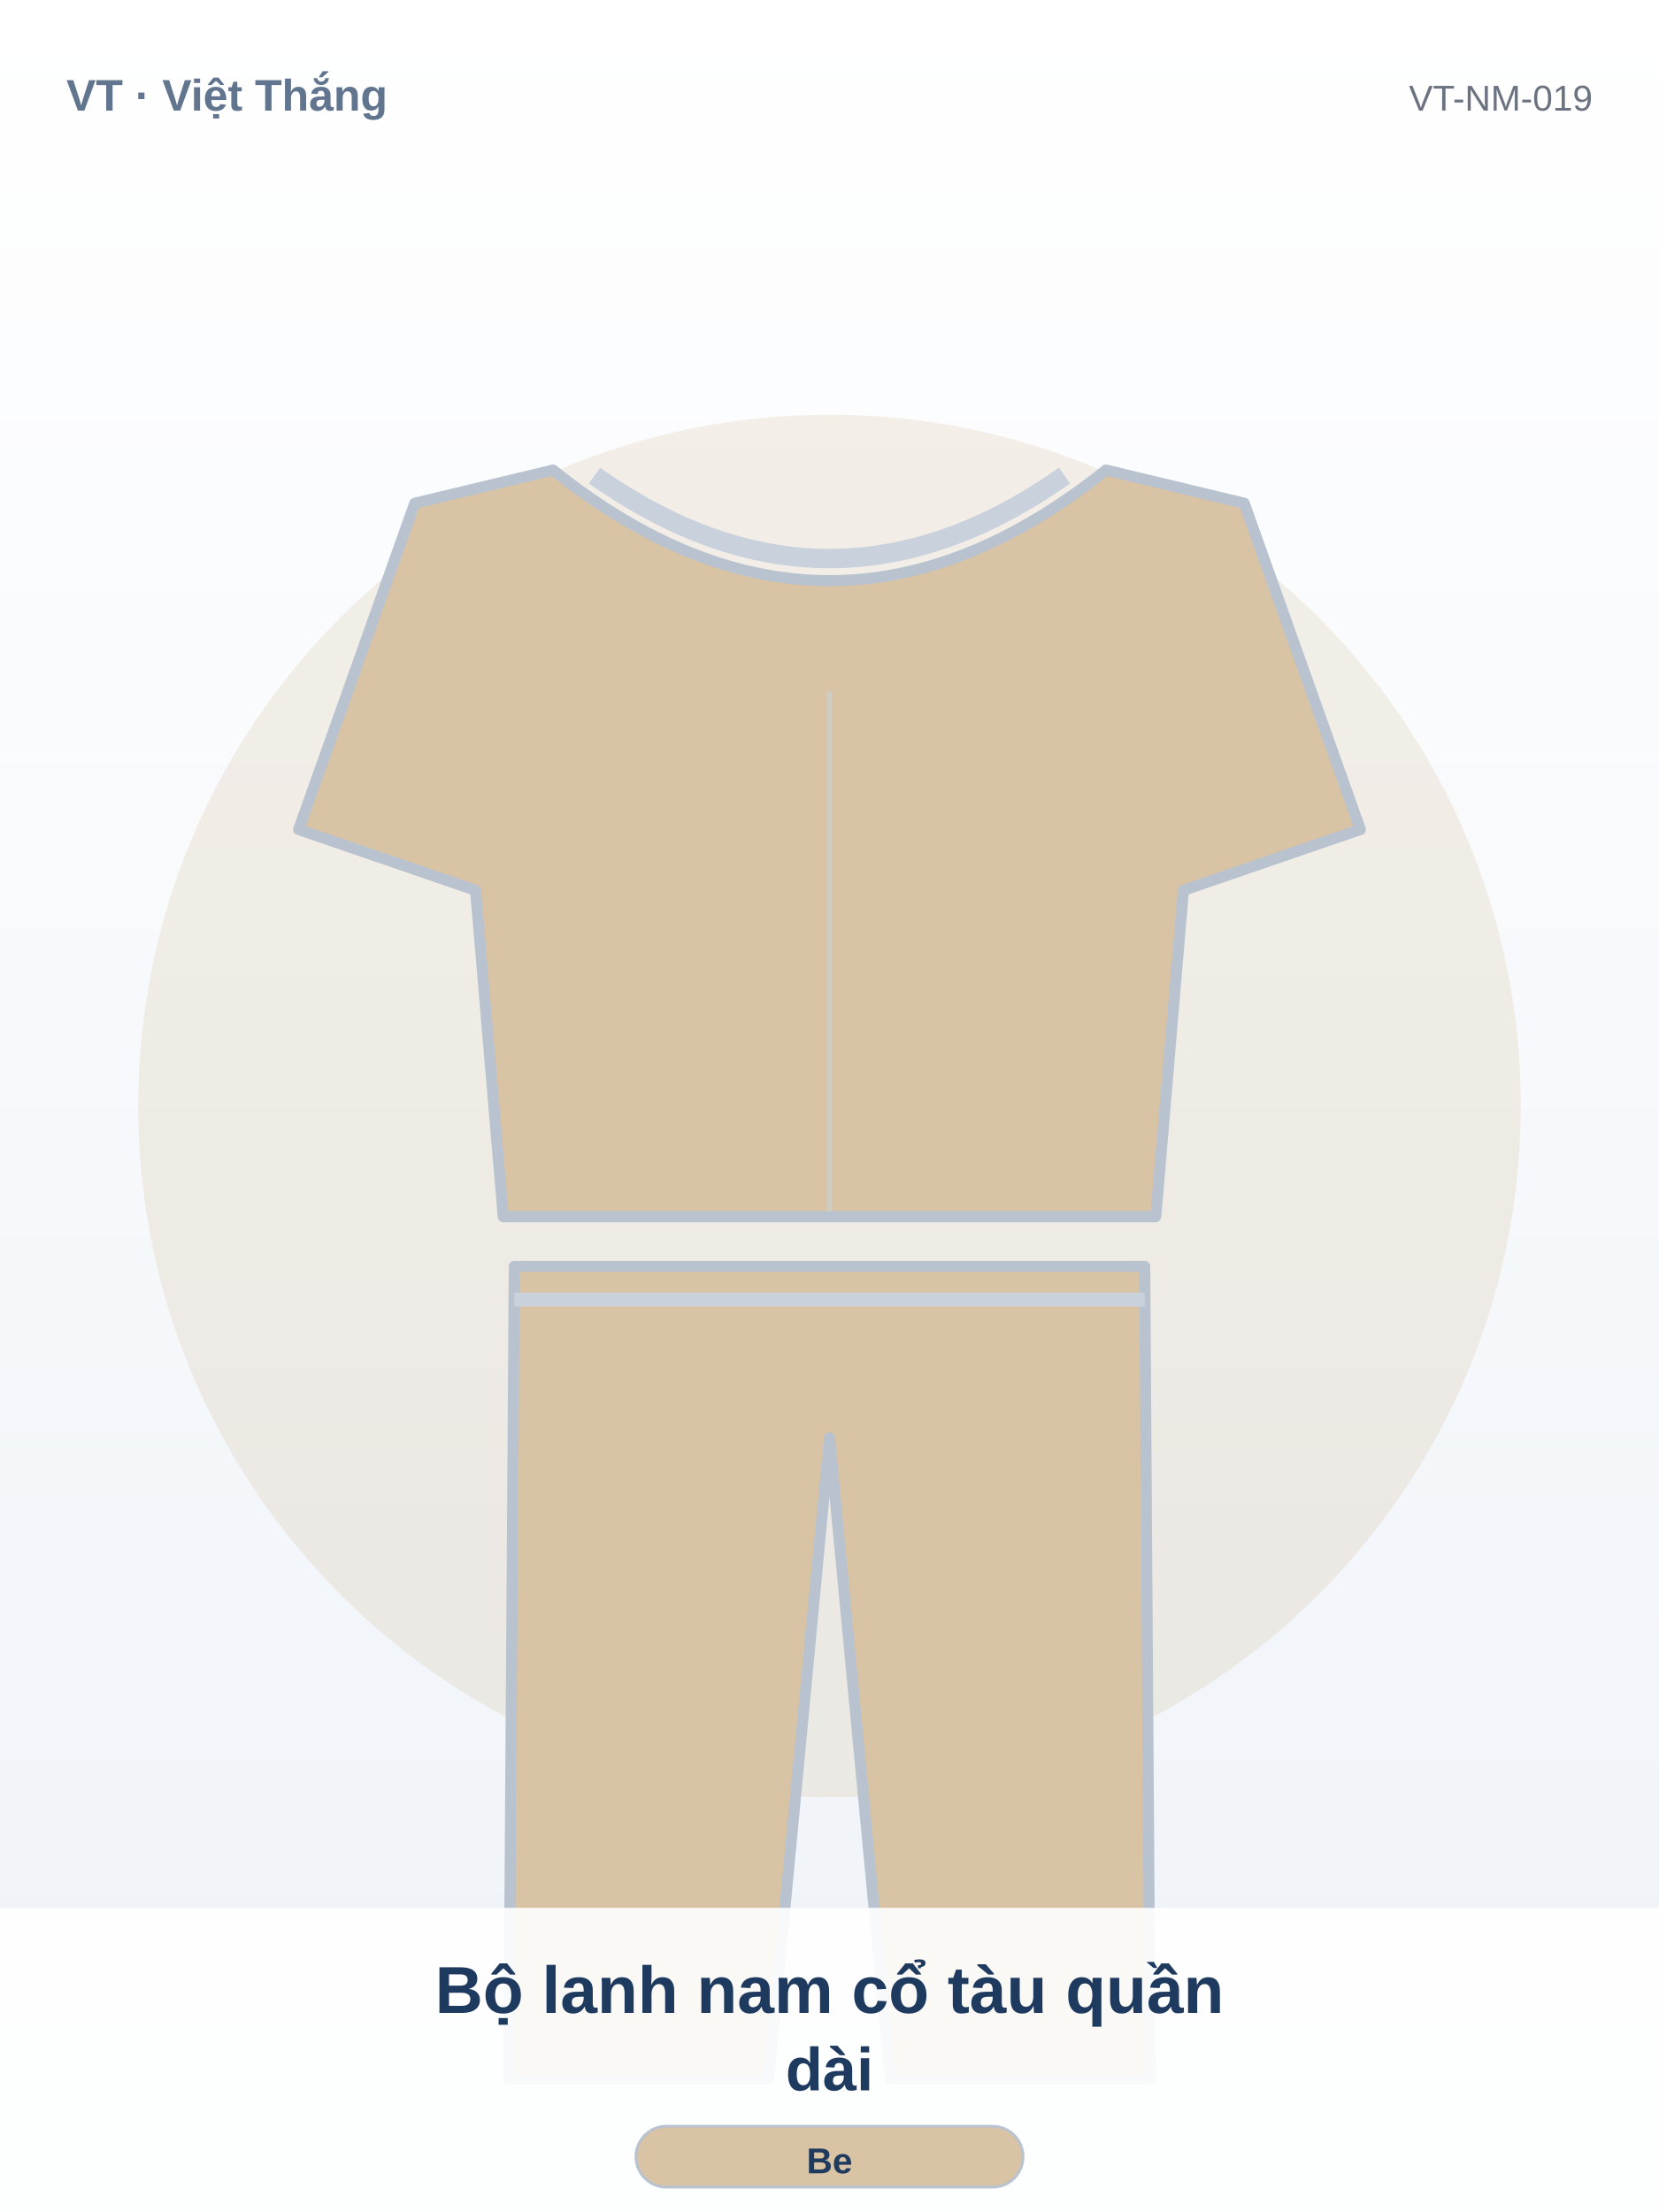
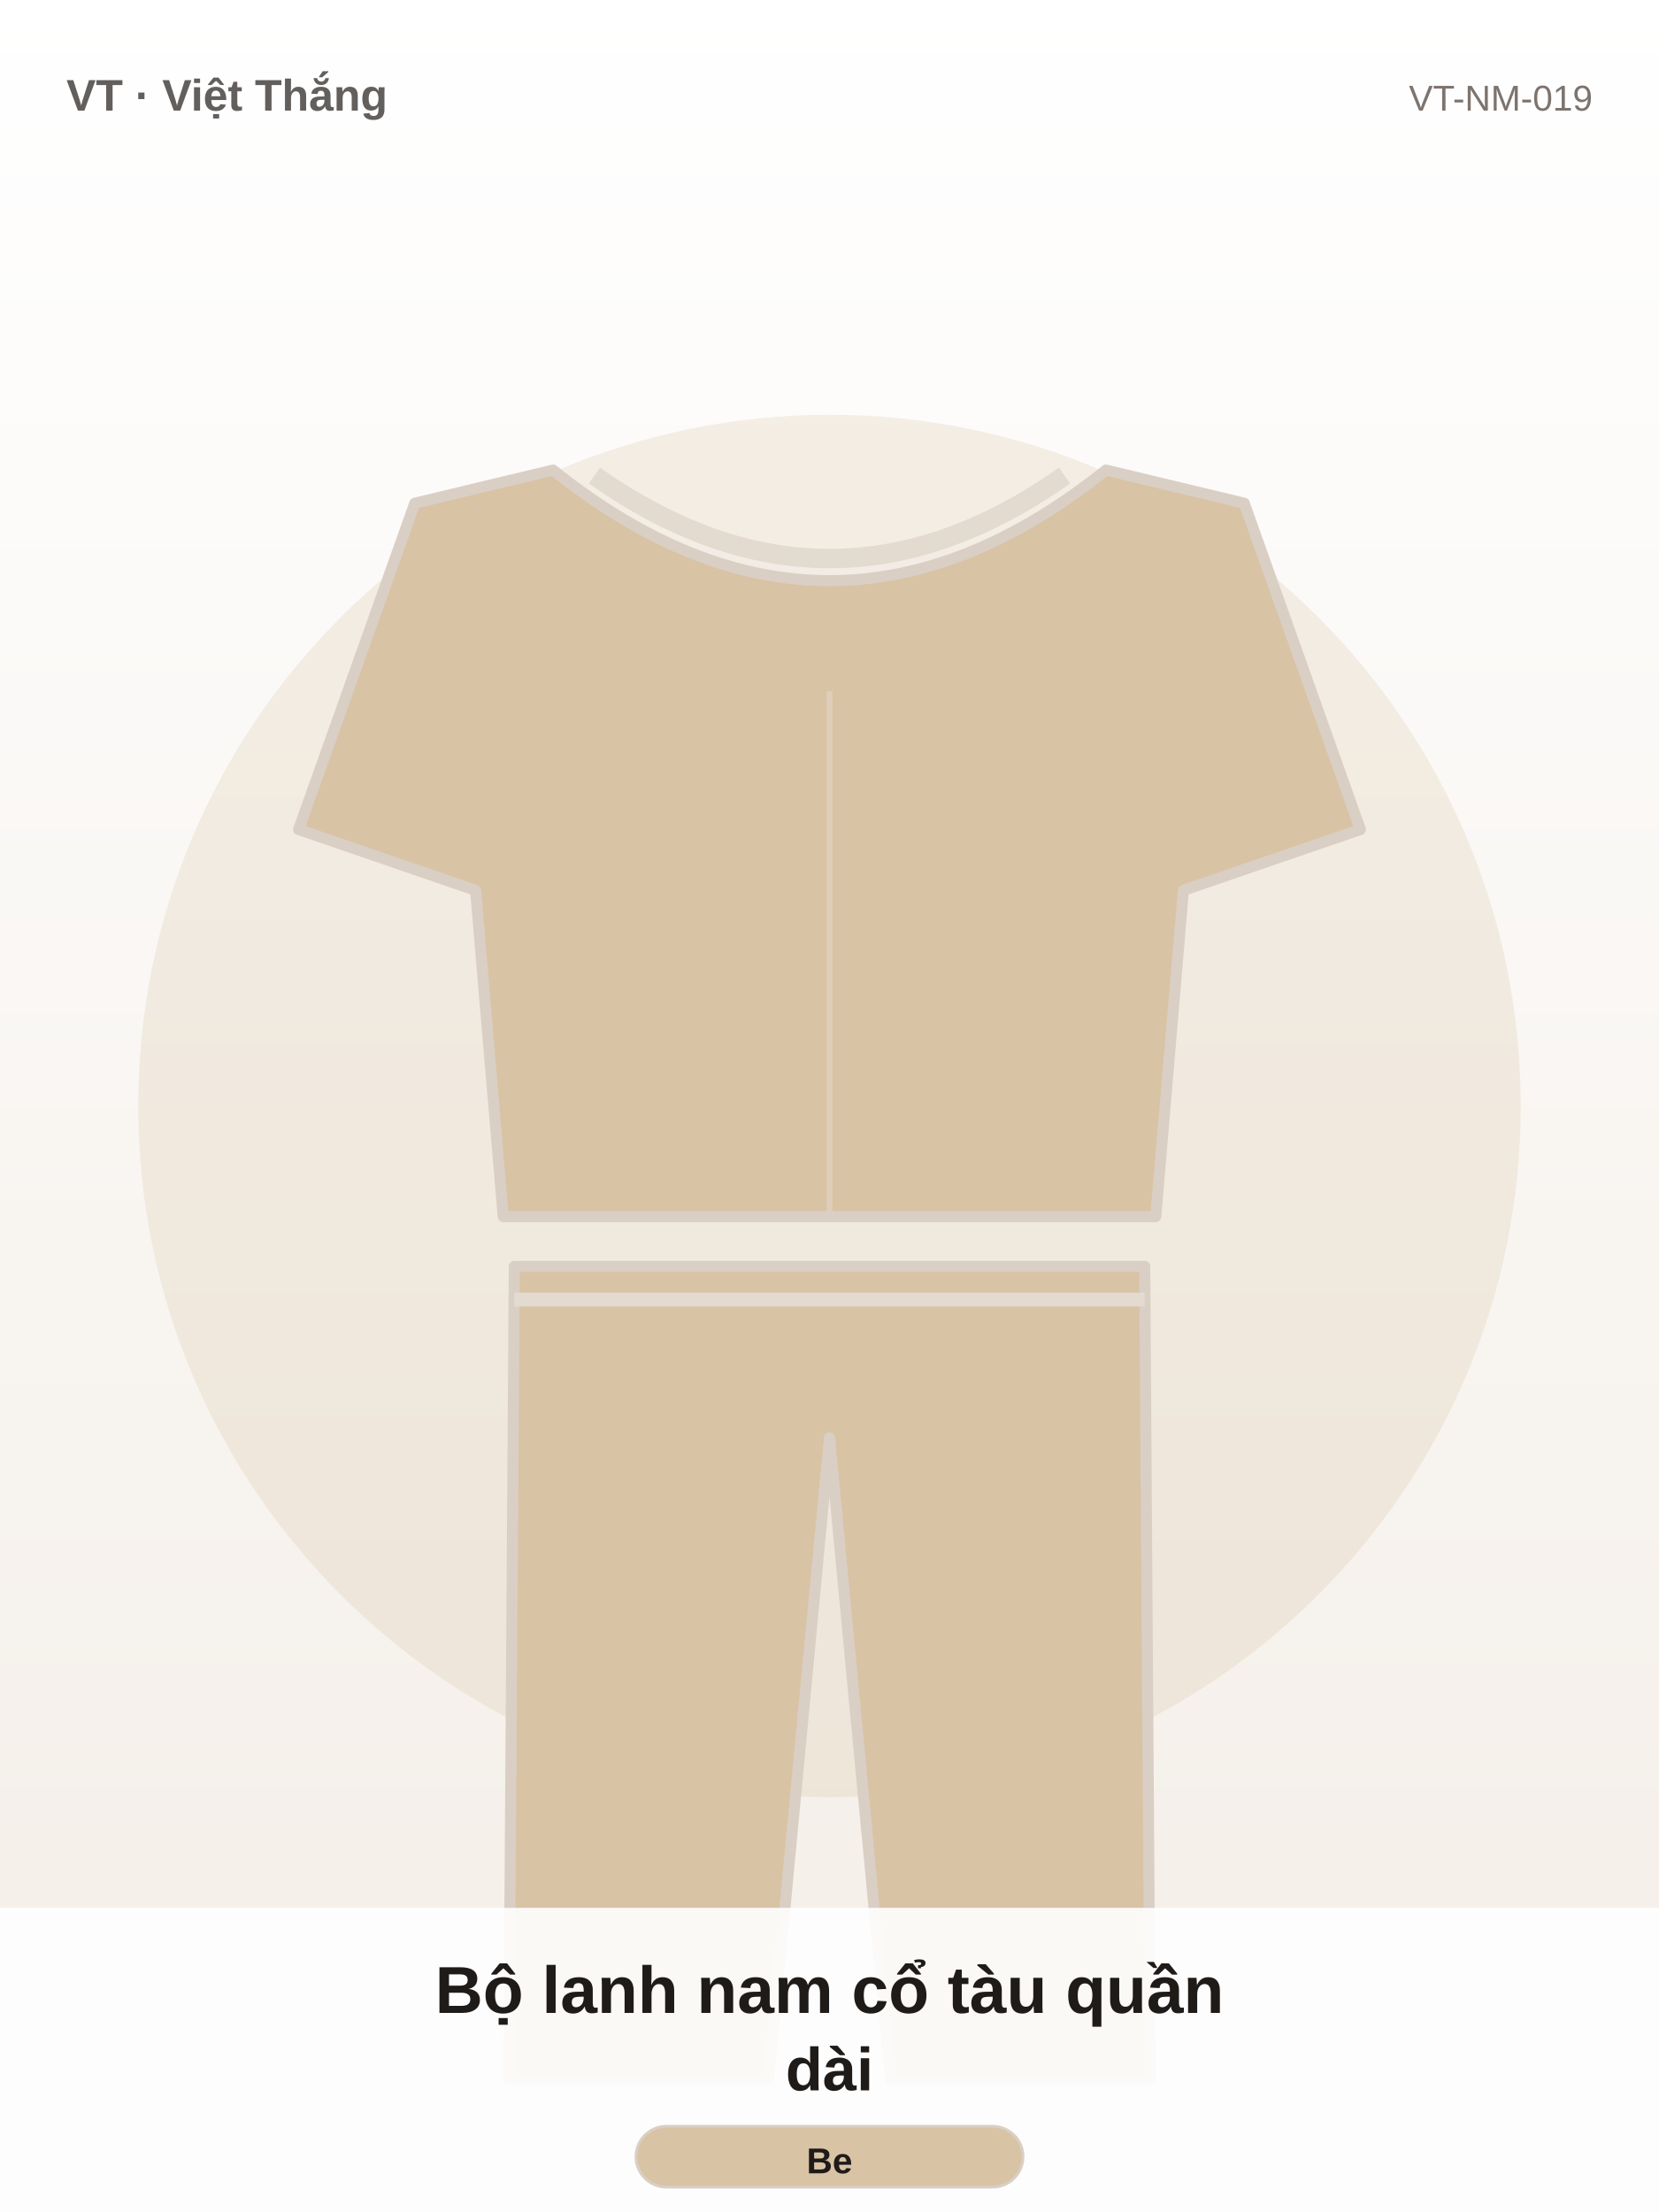
<svg xmlns="http://www.w3.org/2000/svg" width="600" height="800" viewBox="0 0 600 800">
  <defs>
    <linearGradient id="bg" x1="0" y1="0" x2="0" y2="1">
      <stop offset="0" stop-color="#FFFFFF" />
-       <stop offset="1" stop-color="#EEF2F8" />
+       <stop offset="1" stop-color="#F3EDE6" />
    </linearGradient>
  </defs>
  <rect width="600" height="800" fill="url(#bg)" />
  <circle cx="300" cy="400" r="250" fill="#D9C3A5" opacity="0.25" />
  <g transform="translate(300,460) scale(1) translate(-300,-460)">
-     <path d="M200,170 L150,182 L108,300 L172,322 L182,440 L418,440 L428,322 L492,300 L450,182 L400,170 Q300,250 200,170 Z" fill="#D9C3A5" stroke="#B9C2CF" stroke-width="4" stroke-linejoin="round" />
-     <path d="M215,172 Q300,232 385,172" fill="none" stroke="#C9D1DC" stroke-width="7" />
-     <path d="M300,250 L300,438" stroke="#C9D1DC" stroke-width="2" opacity="0.5" />
+     <path d="M200,170 L150,182 L108,300 L172,322 L182,440 L418,440 L428,322 L492,300 L450,182 L400,170 Q300,250 200,170 Z" fill="#D9C3A5" stroke="#D9CFC5" stroke-width="4" stroke-linejoin="round" />
+     <path d="M215,172 Q300,232 385,172" fill="none" stroke="#E3DAD0" stroke-width="7" />
+     <path d="M300,250 L300,438" stroke="#E3DAD0" stroke-width="2" opacity="0.5" />
    <g transform="translate(0,0)">
-       <path d="M186,458 L414,458 L416,752 L322,752 L300,520 L278,752 L184,752 Z" fill="#D9C3A5" stroke="#B9C2CF" stroke-width="4" stroke-linejoin="round" />
-       <path d="M186,470 L414,470" stroke="#C9D1DC" stroke-width="5" />
+       <path d="M186,458 L414,458 L416,752 L322,752 L300,520 L278,752 L184,752 Z" fill="#D9C3A5" stroke="#D9CFC5" stroke-width="4" stroke-linejoin="round" />
+       <path d="M186,470 L414,470" stroke="#E3DAD0" stroke-width="5" />
    </g>
  </g>
  <rect x="0" y="690" width="600" height="110" fill="#FFFFFF" opacity="0.9" />
-   <text x="300" y="728" text-anchor="middle" font-family="Segoe UI, Arial, sans-serif" font-size="24" font-weight="700" fill="#1F3A5F">Bộ lanh nam cổ tàu quần</text>
-   <text x="300" y="756" text-anchor="middle" font-family="Segoe UI, Arial, sans-serif" font-size="22" font-weight="600" fill="#1F3A5F">dài</text>
+   <text x="300" y="728" text-anchor="middle" font-family="Segoe UI, Arial, sans-serif" font-size="24" font-weight="700" fill="#1F1B18">Bộ lanh nam cổ tàu quần</text>
+   <text x="300" y="756" text-anchor="middle" font-family="Segoe UI, Arial, sans-serif" font-size="22" font-weight="600" fill="#1F1B18">dài</text>
  <g transform="translate(300,782)">
-     <rect x="-70" y="-13" width="140" height="22" rx="11" fill="#D9C3A5" stroke="#B9C2CF" stroke-width="1" />
-     <text y="4" text-anchor="middle" font-family="Segoe UI, Arial, sans-serif" font-size="13" font-weight="600" fill="#1F3A5F">Be</text>
+     <rect x="-70" y="-13" width="140" height="22" rx="11" fill="#D9C3A5" stroke="#D9CFC5" stroke-width="1" />
+     <text y="4" text-anchor="middle" font-family="Segoe UI, Arial, sans-serif" font-size="13" font-weight="600" fill="#1F1B18">Be</text>
  </g>
-   <text x="24" y="40" font-family="Segoe UI, Arial, sans-serif" font-size="16" font-weight="800" fill="#1F3A5F" opacity="0.7">VT · Việt Thắng</text>
-   <text x="576" y="40" text-anchor="end" font-family="Segoe UI, Arial, sans-serif" font-size="13" fill="#6b7280">VT-NM-019</text>
+   <text x="24" y="40" font-family="Segoe UI, Arial, sans-serif" font-size="16" font-weight="800" fill="#1F1B18" opacity="0.7">VT · Việt Thắng</text>
+   <text x="576" y="40" text-anchor="end" font-family="Segoe UI, Arial, sans-serif" font-size="13" fill="#7D746E">VT-NM-019</text>
</svg>
